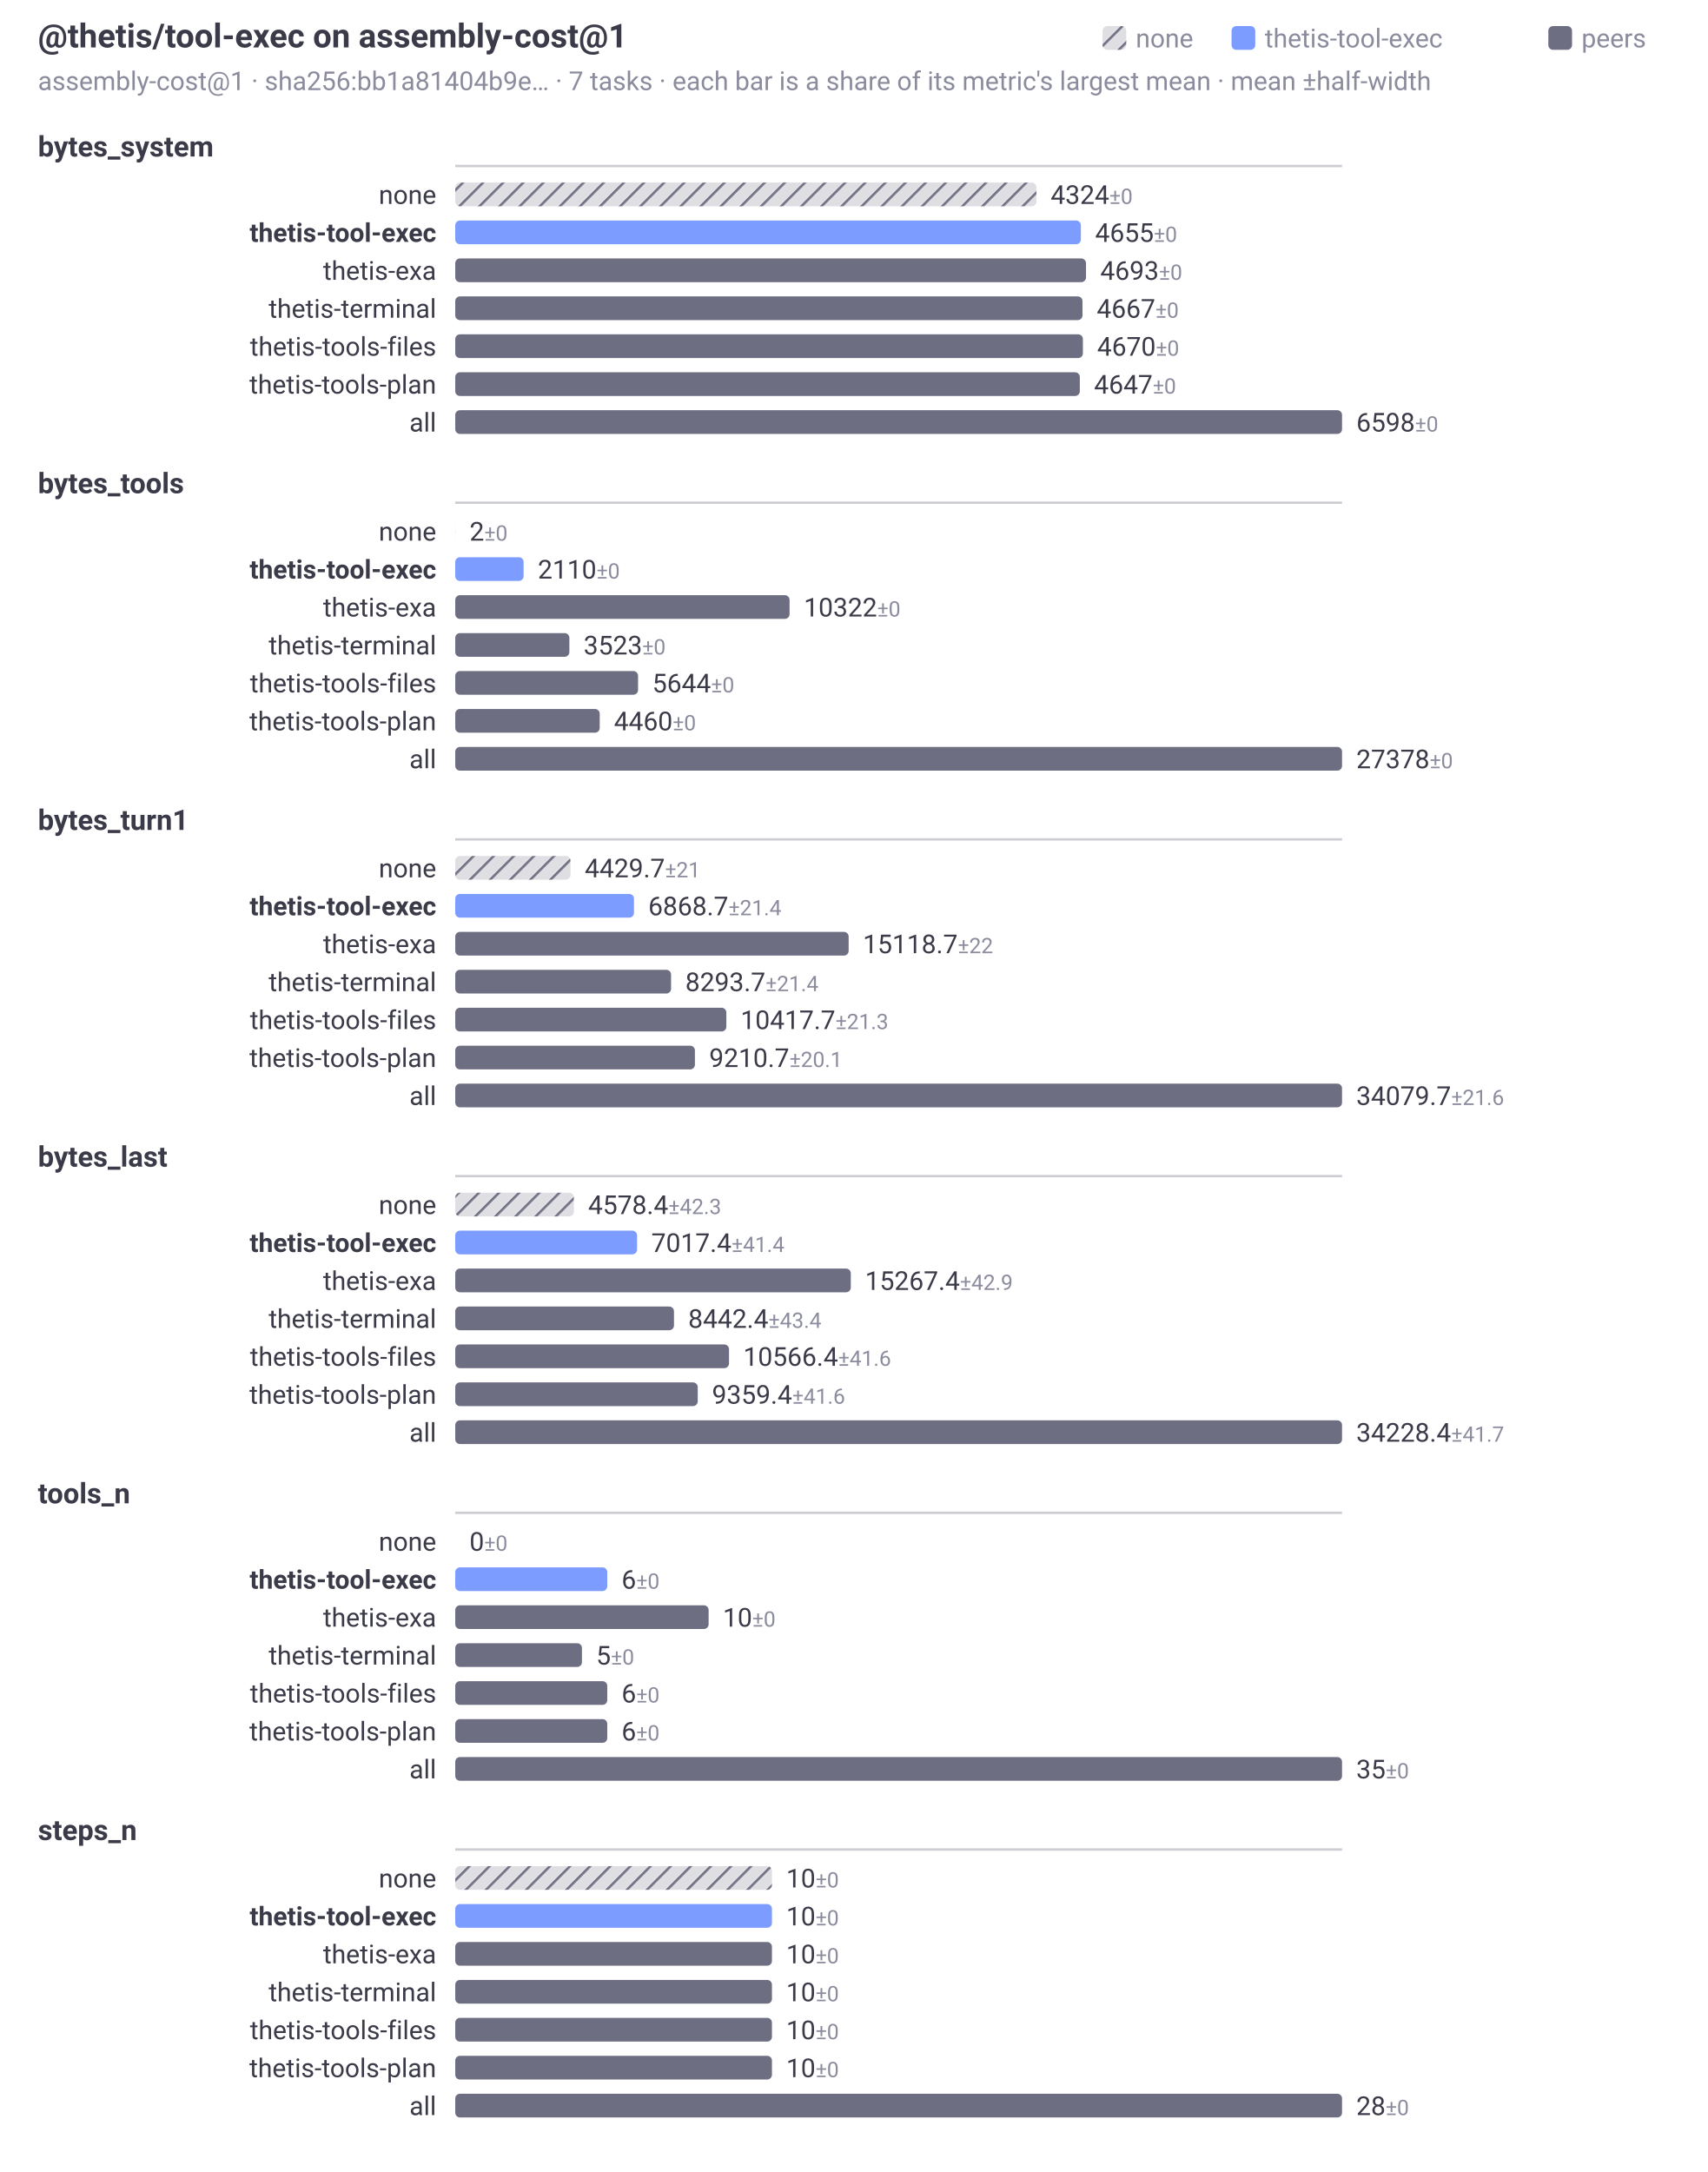
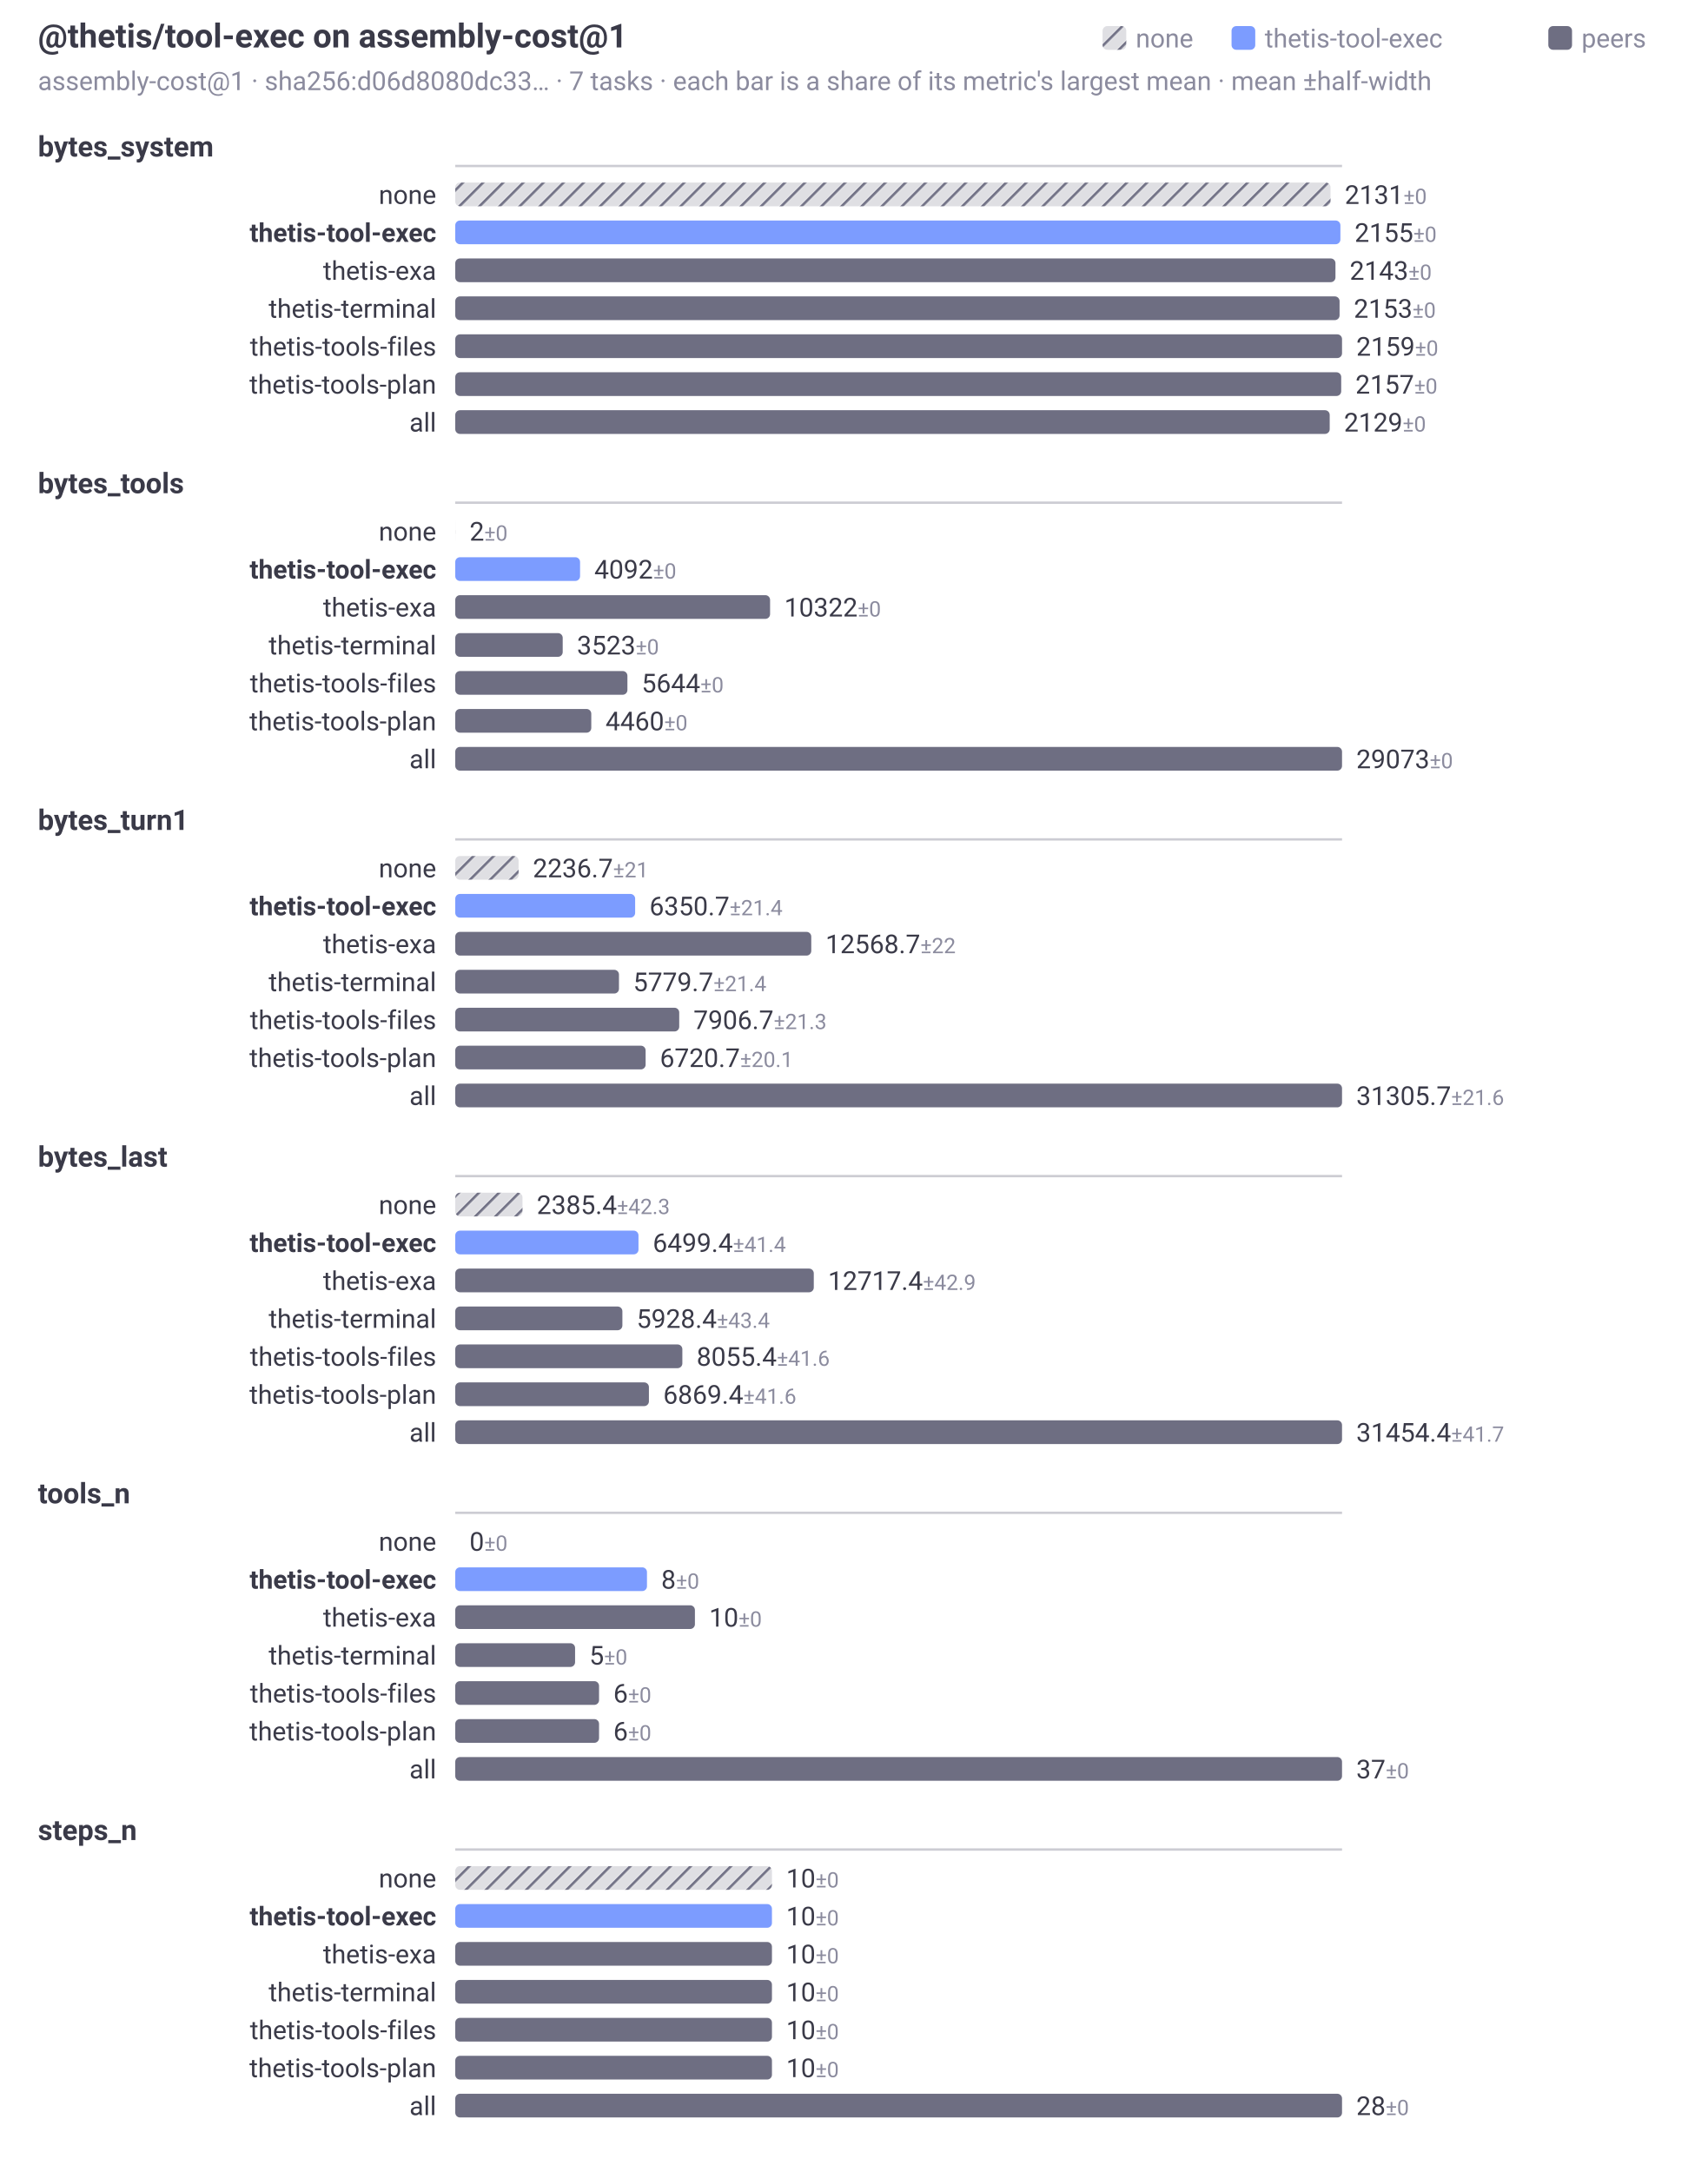
<svg xmlns="http://www.w3.org/2000/svg" width="720" height="916" viewBox="0 0 720 916" role="img" aria-labelledby="t d" font-family="system-ui, -apple-system, Segoe UI, Roboto, sans-serif">
  <style>.t{fill:#3a3a48}.f{fill:#8b8b9e}@media (prefers-color-scheme:dark){.t{fill:#d2d2dc}.f{fill:#9a9aae}}</style>
  <defs>
    <pattern id="hatch" width="6" height="6" patternUnits="userSpaceOnUse" patternTransform="rotate(45)">
      <rect width="6" height="6" fill="#6e6e82" fill-opacity="0.22" />
      <line x1="0" y1="0" x2="0" y2="6" stroke="#6e6e82" stroke-width="2" />
    </pattern>
  </defs>
  <text class="t" x="16" y="20" font-size="14" font-weight="600">@thetis/tool-exec on assembly-cost@1</text>
-   <text class="f" x="16" y="38" font-size="11">assembly-cost@1 · sha256:bb1a81404b9e… · 7 tasks · each bar is a share of its metric's largest mean · mean ±half-width</text>
+   <text class="f" x="16" y="38" font-size="11">assembly-cost@1 · sha256:d06d8080dc33… · 7 tasks · each bar is a share of its metric's largest mean · mean ±half-width</text>
  <rect x="653" y="11" width="10" height="10" rx="2" fill="#6e6e82" />
  <text class="f" x="667" y="20" font-size="11">peers</text>
  <rect x="519.4" y="11" width="10" height="10" rx="2" fill="#7c9cff" />
  <text class="f" x="533.4" y="20" font-size="11">thetis-tool-exec</text>
  <rect x="465" y="11" width="10" height="10" rx="2" fill="url(#hatch)" />
  <text class="f" x="479" y="20" font-size="11">none</text>
  <text class="t" x="16" y="66" font-size="12" font-weight="600">bytes_system</text>
  <line x1="192" y1="70" x2="566" y2="70" stroke="#6e6e82" stroke-opacity="0.35" stroke-width="1" />
  <text class="t" x="184" y="86" font-size="11" text-anchor="end">none</text>
-   <rect x="192" y="77" width="245.1" height="10" rx="2" fill="url(#hatch)" />
-   <text class="t" x="443.1" y="86" font-size="11">4324<tspan class="f" font-size="9"> ±0</tspan>
+   <rect x="192" y="77" width="369.15" height="10" rx="2" fill="url(#hatch)" />
+   <text class="t" x="567.15" y="86" font-size="11">2131<tspan class="f" font-size="9"> ±0</tspan>
  </text>
  <text class="t" x="184" y="102" font-size="11" text-anchor="end" font-weight="600">thetis-tool-exec</text>
-   <rect x="192" y="93" width="263.86" height="10" rx="2" fill="#7c9cff" />
-   <text class="t" x="461.86" y="102" font-size="11">4655<tspan class="f" font-size="9"> ±0</tspan>
+   <rect x="192" y="93" width="373.31" height="10" rx="2" fill="#7c9cff" />
+   <text class="t" x="571.31" y="102" font-size="11">2155<tspan class="f" font-size="9"> ±0</tspan>
  </text>
  <text class="t" x="184" y="118" font-size="11" text-anchor="end">thetis-exa</text>
-   <rect x="192" y="109" width="266.02" height="10" rx="2" fill="#6e6e82" />
-   <text class="t" x="464.02" y="118" font-size="11">4693<tspan class="f" font-size="9"> ±0</tspan>
+   <rect x="192" y="109" width="371.23" height="10" rx="2" fill="#6e6e82" />
+   <text class="t" x="569.23" y="118" font-size="11">2143<tspan class="f" font-size="9"> ±0</tspan>
  </text>
  <text class="t" x="184" y="134" font-size="11" text-anchor="end">thetis-terminal</text>
-   <rect x="192" y="125" width="264.54" height="10" rx="2" fill="#6e6e82" />
-   <text class="t" x="462.54" y="134" font-size="11">4667<tspan class="f" font-size="9"> ±0</tspan>
+   <rect x="192" y="125" width="372.96" height="10" rx="2" fill="#6e6e82" />
+   <text class="t" x="570.96" y="134" font-size="11">2153<tspan class="f" font-size="9"> ±0</tspan>
  </text>
  <text class="t" x="184" y="150" font-size="11" text-anchor="end">thetis-tools-files</text>
-   <rect x="192" y="141" width="264.71" height="10" rx="2" fill="#6e6e82" />
-   <text class="t" x="462.71" y="150" font-size="11">4670<tspan class="f" font-size="9"> ±0</tspan>
+   <rect x="192" y="141" width="374" height="10" rx="2" fill="#6e6e82" />
+   <text class="t" x="572" y="150" font-size="11">2159<tspan class="f" font-size="9"> ±0</tspan>
  </text>
  <text class="t" x="184" y="166" font-size="11" text-anchor="end">thetis-tools-plan</text>
-   <rect x="192" y="157" width="263.41" height="10" rx="2" fill="#6e6e82" />
-   <text class="t" x="461.41" y="166" font-size="11">4647<tspan class="f" font-size="9"> ±0</tspan>
+   <rect x="192" y="157" width="373.65" height="10" rx="2" fill="#6e6e82" />
+   <text class="t" x="571.65" y="166" font-size="11">2157<tspan class="f" font-size="9"> ±0</tspan>
  </text>
  <text class="t" x="184" y="182" font-size="11" text-anchor="end">all</text>
-   <rect x="192" y="173" width="374" height="10" rx="2" fill="#6e6e82" />
-   <text class="t" x="572" y="182" font-size="11">6598<tspan class="f" font-size="9"> ±0</tspan>
+   <rect x="192" y="173" width="368.8" height="10" rx="2" fill="#6e6e82" />
+   <text class="t" x="566.8" y="182" font-size="11">2129<tspan class="f" font-size="9"> ±0</tspan>
  </text>
  <text class="t" x="16" y="208" font-size="12" font-weight="600">bytes_tools</text>
  <line x1="192" y1="212" x2="566" y2="212" stroke="#6e6e82" stroke-opacity="0.35" stroke-width="1" />
  <text class="t" x="184" y="228" font-size="11" text-anchor="end">none</text>
  <rect x="192" y="219" width="0.03" height="10" rx="2" fill="url(#hatch)" />
  <text class="t" x="198.03" y="228" font-size="11">2<tspan class="f" font-size="9"> ±0</tspan>
  </text>
  <text class="t" x="184" y="244" font-size="11" text-anchor="end" font-weight="600">thetis-tool-exec</text>
-   <rect x="192" y="235" width="28.82" height="10" rx="2" fill="#7c9cff" />
-   <text class="t" x="226.82" y="244" font-size="11">2110<tspan class="f" font-size="9"> ±0</tspan>
+   <rect x="192" y="235" width="52.64" height="10" rx="2" fill="#7c9cff" />
+   <text class="t" x="250.64" y="244" font-size="11">4092<tspan class="f" font-size="9"> ±0</tspan>
  </text>
  <text class="t" x="184" y="260" font-size="11" text-anchor="end">thetis-exa</text>
-   <rect x="192" y="251" width="141" height="10" rx="2" fill="#6e6e82" />
-   <text class="t" x="339" y="260" font-size="11">10322<tspan class="f" font-size="9"> ±0</tspan>
+   <rect x="192" y="251" width="132.78" height="10" rx="2" fill="#6e6e82" />
+   <text class="t" x="330.78" y="260" font-size="11">10322<tspan class="f" font-size="9"> ±0</tspan>
  </text>
  <text class="t" x="184" y="276" font-size="11" text-anchor="end">thetis-terminal</text>
-   <rect x="192" y="267" width="48.13" height="10" rx="2" fill="#6e6e82" />
-   <text class="t" x="246.13" y="276" font-size="11">3523<tspan class="f" font-size="9"> ±0</tspan>
+   <rect x="192" y="267" width="45.32" height="10" rx="2" fill="#6e6e82" />
+   <text class="t" x="243.32" y="276" font-size="11">3523<tspan class="f" font-size="9"> ±0</tspan>
  </text>
  <text class="t" x="184" y="292" font-size="11" text-anchor="end">thetis-tools-files</text>
-   <rect x="192" y="283" width="77.1" height="10" rx="2" fill="#6e6e82" />
-   <text class="t" x="275.1" y="292" font-size="11">5644<tspan class="f" font-size="9"> ±0</tspan>
+   <rect x="192" y="283" width="72.61" height="10" rx="2" fill="#6e6e82" />
+   <text class="t" x="270.61" y="292" font-size="11">5644<tspan class="f" font-size="9"> ±0</tspan>
  </text>
  <text class="t" x="184" y="308" font-size="11" text-anchor="end">thetis-tools-plan</text>
-   <rect x="192" y="299" width="60.93" height="10" rx="2" fill="#6e6e82" />
-   <text class="t" x="258.93" y="308" font-size="11">4460<tspan class="f" font-size="9"> ±0</tspan>
+   <rect x="192" y="299" width="57.37" height="10" rx="2" fill="#6e6e82" />
+   <text class="t" x="255.37" y="308" font-size="11">4460<tspan class="f" font-size="9"> ±0</tspan>
  </text>
  <text class="t" x="184" y="324" font-size="11" text-anchor="end">all</text>
  <rect x="192" y="315" width="374" height="10" rx="2" fill="#6e6e82" />
-   <text class="t" x="572" y="324" font-size="11">27378<tspan class="f" font-size="9"> ±0</tspan>
+   <text class="t" x="572" y="324" font-size="11">29073<tspan class="f" font-size="9"> ±0</tspan>
  </text>
  <text class="t" x="16" y="350" font-size="12" font-weight="600">bytes_turn1</text>
  <line x1="192" y1="354" x2="566" y2="354" stroke="#6e6e82" stroke-opacity="0.35" stroke-width="1" />
  <text class="t" x="184" y="370" font-size="11" text-anchor="end">none</text>
-   <rect x="192" y="361" width="48.61" height="10" rx="2" fill="url(#hatch)" />
-   <text class="t" x="246.61" y="370" font-size="11">4429.7<tspan class="f" font-size="9"> ±21</tspan>
+   <rect x="192" y="361" width="26.72" height="10" rx="2" fill="url(#hatch)" />
+   <text class="t" x="224.72" y="370" font-size="11">2236.7<tspan class="f" font-size="9"> ±21</tspan>
  </text>
  <text class="t" x="184" y="386" font-size="11" text-anchor="end" font-weight="600">thetis-tool-exec</text>
-   <rect x="192" y="377" width="75.38" height="10" rx="2" fill="#7c9cff" />
-   <text class="t" x="273.38" y="386" font-size="11">6868.7<tspan class="f" font-size="9"> ±21.4</tspan>
+   <rect x="192" y="377" width="75.87" height="10" rx="2" fill="#7c9cff" />
+   <text class="t" x="273.87" y="386" font-size="11">6350.7<tspan class="f" font-size="9"> ±21.4</tspan>
  </text>
  <text class="t" x="184" y="402" font-size="11" text-anchor="end">thetis-exa</text>
-   <rect x="192" y="393" width="165.92" height="10" rx="2" fill="#6e6e82" />
-   <text class="t" x="363.92" y="402" font-size="11">15118.7<tspan class="f" font-size="9"> ±22</tspan>
+   <rect x="192" y="393" width="150.15" height="10" rx="2" fill="#6e6e82" />
+   <text class="t" x="348.15" y="402" font-size="11">12568.7<tspan class="f" font-size="9"> ±22</tspan>
  </text>
  <text class="t" x="184" y="418" font-size="11" text-anchor="end">thetis-terminal</text>
-   <rect x="192" y="409" width="91.02" height="10" rx="2" fill="#6e6e82" />
-   <text class="t" x="289.02" y="418" font-size="11">8293.7<tspan class="f" font-size="9"> ±21.4</tspan>
+   <rect x="192" y="409" width="69.05" height="10" rx="2" fill="#6e6e82" />
+   <text class="t" x="267.05" y="418" font-size="11">5779.7<tspan class="f" font-size="9"> ±21.4</tspan>
  </text>
  <text class="t" x="184" y="434" font-size="11" text-anchor="end">thetis-tools-files</text>
-   <rect x="192" y="425" width="114.33" height="10" rx="2" fill="#6e6e82" />
-   <text class="t" x="312.33" y="434" font-size="11">10417.7<tspan class="f" font-size="9"> ±21.3</tspan>
+   <rect x="192" y="425" width="94.46" height="10" rx="2" fill="#6e6e82" />
+   <text class="t" x="292.46" y="434" font-size="11">7906.7<tspan class="f" font-size="9"> ±21.3</tspan>
  </text>
  <text class="t" x="184" y="450" font-size="11" text-anchor="end">thetis-tools-plan</text>
-   <rect x="192" y="441" width="101.08" height="10" rx="2" fill="#6e6e82" />
-   <text class="t" x="299.08" y="450" font-size="11">9210.7<tspan class="f" font-size="9"> ±20.1</tspan>
+   <rect x="192" y="441" width="80.29" height="10" rx="2" fill="#6e6e82" />
+   <text class="t" x="278.29" y="450" font-size="11">6720.7<tspan class="f" font-size="9"> ±20.1</tspan>
  </text>
  <text class="t" x="184" y="466" font-size="11" text-anchor="end">all</text>
  <rect x="192" y="457" width="374" height="10" rx="2" fill="#6e6e82" />
-   <text class="t" x="572" y="466" font-size="11">34079.7<tspan class="f" font-size="9"> ±21.6</tspan>
+   <text class="t" x="572" y="466" font-size="11">31305.7<tspan class="f" font-size="9"> ±21.6</tspan>
  </text>
  <text class="t" x="16" y="492" font-size="12" font-weight="600">bytes_last</text>
  <line x1="192" y1="496" x2="566" y2="496" stroke="#6e6e82" stroke-opacity="0.35" stroke-width="1" />
  <text class="t" x="184" y="512" font-size="11" text-anchor="end">none</text>
-   <rect x="192" y="503" width="50.03" height="10" rx="2" fill="url(#hatch)" />
-   <text class="t" x="248.03" y="512" font-size="11">4578.4<tspan class="f" font-size="9"> ±42.3</tspan>
+   <rect x="192" y="503" width="28.36" height="10" rx="2" fill="url(#hatch)" />
+   <text class="t" x="226.36" y="512" font-size="11">2385.4<tspan class="f" font-size="9"> ±42.3</tspan>
  </text>
  <text class="t" x="184" y="528" font-size="11" text-anchor="end" font-weight="600">thetis-tool-exec</text>
-   <rect x="192" y="519" width="76.68" height="10" rx="2" fill="#7c9cff" />
-   <text class="t" x="274.68" y="528" font-size="11">7017.4<tspan class="f" font-size="9"> ±41.4</tspan>
+   <rect x="192" y="519" width="77.28" height="10" rx="2" fill="#7c9cff" />
+   <text class="t" x="275.28" y="528" font-size="11">6499.4<tspan class="f" font-size="9"> ±41.4</tspan>
  </text>
  <text class="t" x="184" y="544" font-size="11" text-anchor="end">thetis-exa</text>
-   <rect x="192" y="535" width="166.82" height="10" rx="2" fill="#6e6e82" />
-   <text class="t" x="364.82" y="544" font-size="11">15267.4<tspan class="f" font-size="9"> ±42.9</tspan>
+   <rect x="192" y="535" width="151.21" height="10" rx="2" fill="#6e6e82" />
+   <text class="t" x="349.21" y="544" font-size="11">12717.4<tspan class="f" font-size="9"> ±42.9</tspan>
  </text>
  <text class="t" x="184" y="560" font-size="11" text-anchor="end">thetis-terminal</text>
-   <rect x="192" y="551" width="92.25" height="10" rx="2" fill="#6e6e82" />
-   <text class="t" x="290.25" y="560" font-size="11">8442.4<tspan class="f" font-size="9"> ±43.4</tspan>
+   <rect x="192" y="551" width="70.49" height="10" rx="2" fill="#6e6e82" />
+   <text class="t" x="268.49" y="560" font-size="11">5928.4<tspan class="f" font-size="9"> ±43.4</tspan>
  </text>
  <text class="t" x="184" y="576" font-size="11" text-anchor="end">thetis-tools-files</text>
-   <rect x="192" y="567" width="115.46" height="10" rx="2" fill="#6e6e82" />
-   <text class="t" x="313.46" y="576" font-size="11">10566.4<tspan class="f" font-size="9"> ±41.6</tspan>
+   <rect x="192" y="567" width="95.78" height="10" rx="2" fill="#6e6e82" />
+   <text class="t" x="293.78" y="576" font-size="11">8055.4<tspan class="f" font-size="9"> ±41.6</tspan>
  </text>
  <text class="t" x="184" y="592" font-size="11" text-anchor="end">thetis-tools-plan</text>
-   <rect x="192" y="583" width="102.27" height="10" rx="2" fill="#6e6e82" />
-   <text class="t" x="300.27" y="592" font-size="11">9359.4<tspan class="f" font-size="9"> ±41.6</tspan>
+   <rect x="192" y="583" width="81.68" height="10" rx="2" fill="#6e6e82" />
+   <text class="t" x="279.68" y="592" font-size="11">6869.4<tspan class="f" font-size="9"> ±41.6</tspan>
  </text>
  <text class="t" x="184" y="608" font-size="11" text-anchor="end">all</text>
  <rect x="192" y="599" width="374" height="10" rx="2" fill="#6e6e82" />
-   <text class="t" x="572" y="608" font-size="11">34228.4<tspan class="f" font-size="9"> ±41.7</tspan>
+   <text class="t" x="572" y="608" font-size="11">31454.4<tspan class="f" font-size="9"> ±41.7</tspan>
  </text>
  <text class="t" x="16" y="634" font-size="12" font-weight="600">tools_n</text>
  <line x1="192" y1="638" x2="566" y2="638" stroke="#6e6e82" stroke-opacity="0.35" stroke-width="1" />
  <text class="t" x="184" y="654" font-size="11" text-anchor="end">none</text>
  <rect x="192" y="645" width="0" height="10" rx="2" fill="url(#hatch)" />
  <text class="t" x="198" y="654" font-size="11">0<tspan class="f" font-size="9"> ±0</tspan>
  </text>
  <text class="t" x="184" y="670" font-size="11" text-anchor="end" font-weight="600">thetis-tool-exec</text>
-   <rect x="192" y="661" width="64.11" height="10" rx="2" fill="#7c9cff" />
-   <text class="t" x="262.11" y="670" font-size="11">6<tspan class="f" font-size="9"> ±0</tspan>
+   <rect x="192" y="661" width="80.86" height="10" rx="2" fill="#7c9cff" />
+   <text class="t" x="278.86" y="670" font-size="11">8<tspan class="f" font-size="9"> ±0</tspan>
  </text>
  <text class="t" x="184" y="686" font-size="11" text-anchor="end">thetis-exa</text>
-   <rect x="192" y="677" width="106.86" height="10" rx="2" fill="#6e6e82" />
-   <text class="t" x="304.86" y="686" font-size="11">10<tspan class="f" font-size="9"> ±0</tspan>
+   <rect x="192" y="677" width="101.08" height="10" rx="2" fill="#6e6e82" />
+   <text class="t" x="299.08" y="686" font-size="11">10<tspan class="f" font-size="9"> ±0</tspan>
  </text>
  <text class="t" x="184" y="702" font-size="11" text-anchor="end">thetis-terminal</text>
-   <rect x="192" y="693" width="53.43" height="10" rx="2" fill="#6e6e82" />
-   <text class="t" x="251.43" y="702" font-size="11">5<tspan class="f" font-size="9"> ±0</tspan>
+   <rect x="192" y="693" width="50.54" height="10" rx="2" fill="#6e6e82" />
+   <text class="t" x="248.54" y="702" font-size="11">5<tspan class="f" font-size="9"> ±0</tspan>
  </text>
  <text class="t" x="184" y="718" font-size="11" text-anchor="end">thetis-tools-files</text>
-   <rect x="192" y="709" width="64.11" height="10" rx="2" fill="#6e6e82" />
-   <text class="t" x="262.11" y="718" font-size="11">6<tspan class="f" font-size="9"> ±0</tspan>
+   <rect x="192" y="709" width="60.65" height="10" rx="2" fill="#6e6e82" />
+   <text class="t" x="258.65" y="718" font-size="11">6<tspan class="f" font-size="9"> ±0</tspan>
  </text>
  <text class="t" x="184" y="734" font-size="11" text-anchor="end">thetis-tools-plan</text>
-   <rect x="192" y="725" width="64.11" height="10" rx="2" fill="#6e6e82" />
-   <text class="t" x="262.11" y="734" font-size="11">6<tspan class="f" font-size="9"> ±0</tspan>
+   <rect x="192" y="725" width="60.65" height="10" rx="2" fill="#6e6e82" />
+   <text class="t" x="258.65" y="734" font-size="11">6<tspan class="f" font-size="9"> ±0</tspan>
  </text>
  <text class="t" x="184" y="750" font-size="11" text-anchor="end">all</text>
  <rect x="192" y="741" width="374" height="10" rx="2" fill="#6e6e82" />
-   <text class="t" x="572" y="750" font-size="11">35<tspan class="f" font-size="9"> ±0</tspan>
+   <text class="t" x="572" y="750" font-size="11">37<tspan class="f" font-size="9"> ±0</tspan>
  </text>
  <text class="t" x="16" y="776" font-size="12" font-weight="600">steps_n</text>
  <line x1="192" y1="780" x2="566" y2="780" stroke="#6e6e82" stroke-opacity="0.35" stroke-width="1" />
  <text class="t" x="184" y="796" font-size="11" text-anchor="end">none</text>
  <rect x="192" y="787" width="133.57" height="10" rx="2" fill="url(#hatch)" />
  <text class="t" x="331.57" y="796" font-size="11">10<tspan class="f" font-size="9"> ±0</tspan>
  </text>
  <text class="t" x="184" y="812" font-size="11" text-anchor="end" font-weight="600">thetis-tool-exec</text>
  <rect x="192" y="803" width="133.57" height="10" rx="2" fill="#7c9cff" />
  <text class="t" x="331.57" y="812" font-size="11">10<tspan class="f" font-size="9"> ±0</tspan>
  </text>
  <text class="t" x="184" y="828" font-size="11" text-anchor="end">thetis-exa</text>
  <rect x="192" y="819" width="133.57" height="10" rx="2" fill="#6e6e82" />
  <text class="t" x="331.57" y="828" font-size="11">10<tspan class="f" font-size="9"> ±0</tspan>
  </text>
  <text class="t" x="184" y="844" font-size="11" text-anchor="end">thetis-terminal</text>
  <rect x="192" y="835" width="133.57" height="10" rx="2" fill="#6e6e82" />
  <text class="t" x="331.57" y="844" font-size="11">10<tspan class="f" font-size="9"> ±0</tspan>
  </text>
  <text class="t" x="184" y="860" font-size="11" text-anchor="end">thetis-tools-files</text>
  <rect x="192" y="851" width="133.57" height="10" rx="2" fill="#6e6e82" />
  <text class="t" x="331.57" y="860" font-size="11">10<tspan class="f" font-size="9"> ±0</tspan>
  </text>
  <text class="t" x="184" y="876" font-size="11" text-anchor="end">thetis-tools-plan</text>
  <rect x="192" y="867" width="133.57" height="10" rx="2" fill="#6e6e82" />
  <text class="t" x="331.57" y="876" font-size="11">10<tspan class="f" font-size="9"> ±0</tspan>
  </text>
  <text class="t" x="184" y="892" font-size="11" text-anchor="end">all</text>
  <rect x="192" y="883" width="374" height="10" rx="2" fill="#6e6e82" />
  <text class="t" x="572" y="892" font-size="11">28<tspan class="f" font-size="9"> ±0</tspan>
  </text>
</svg>
